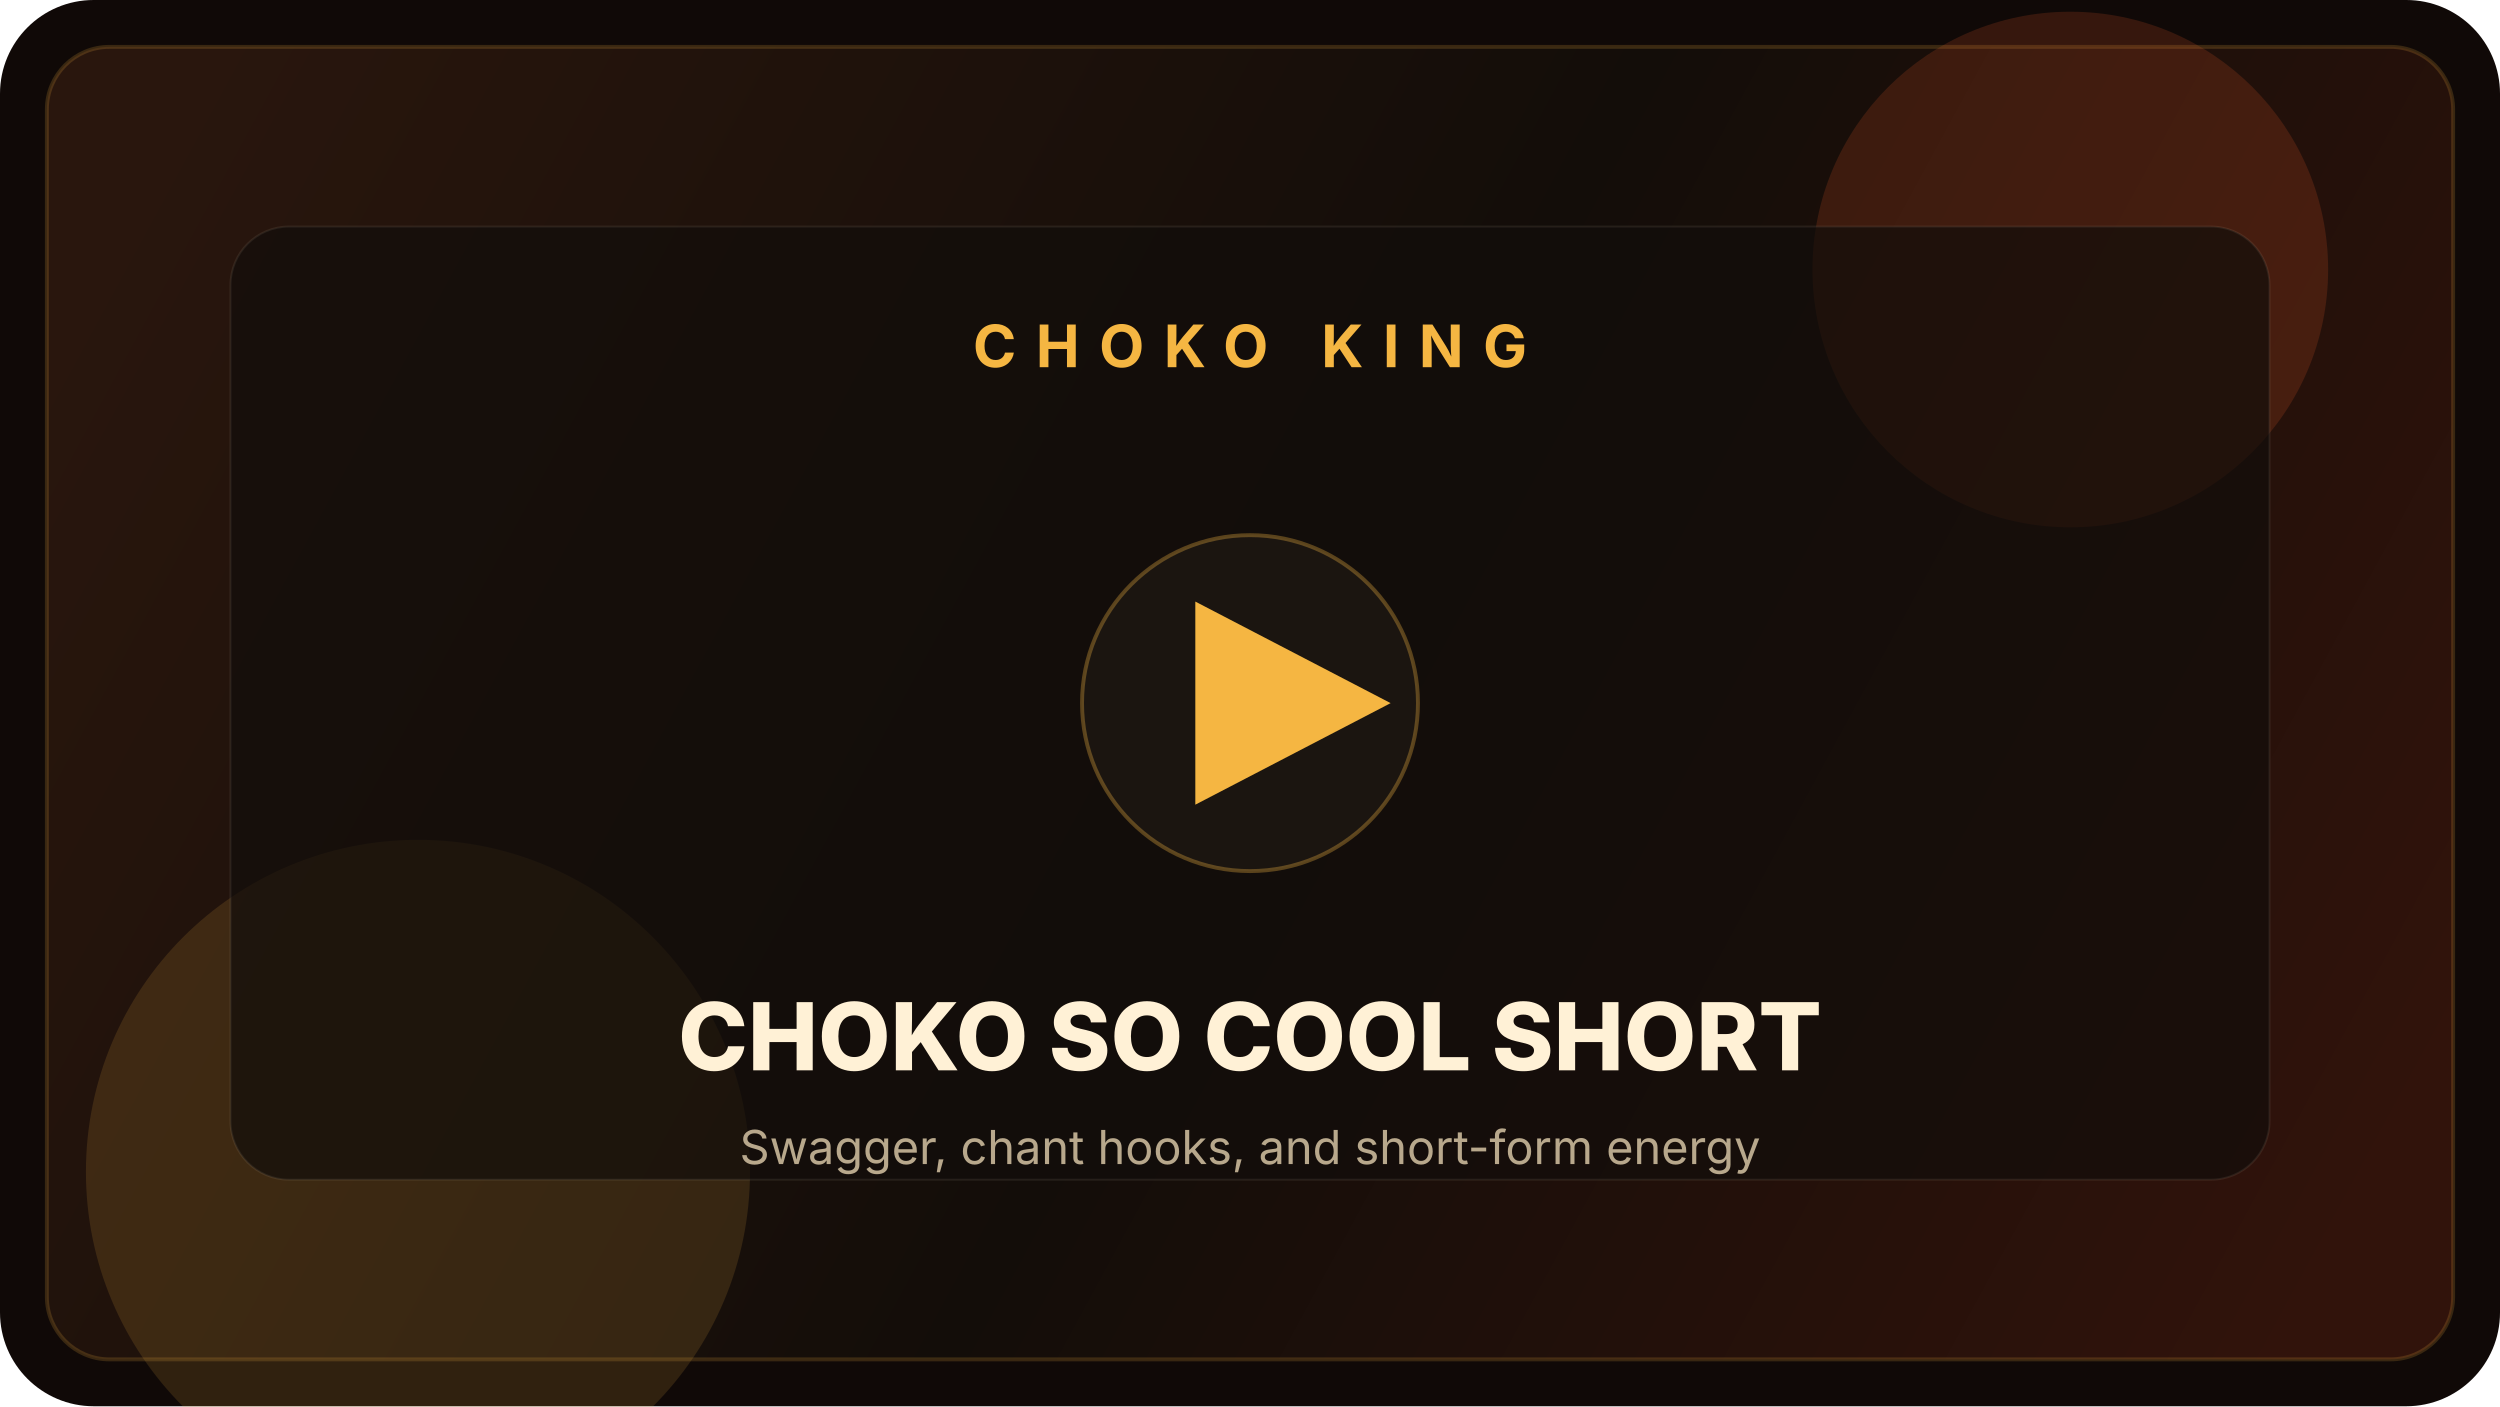
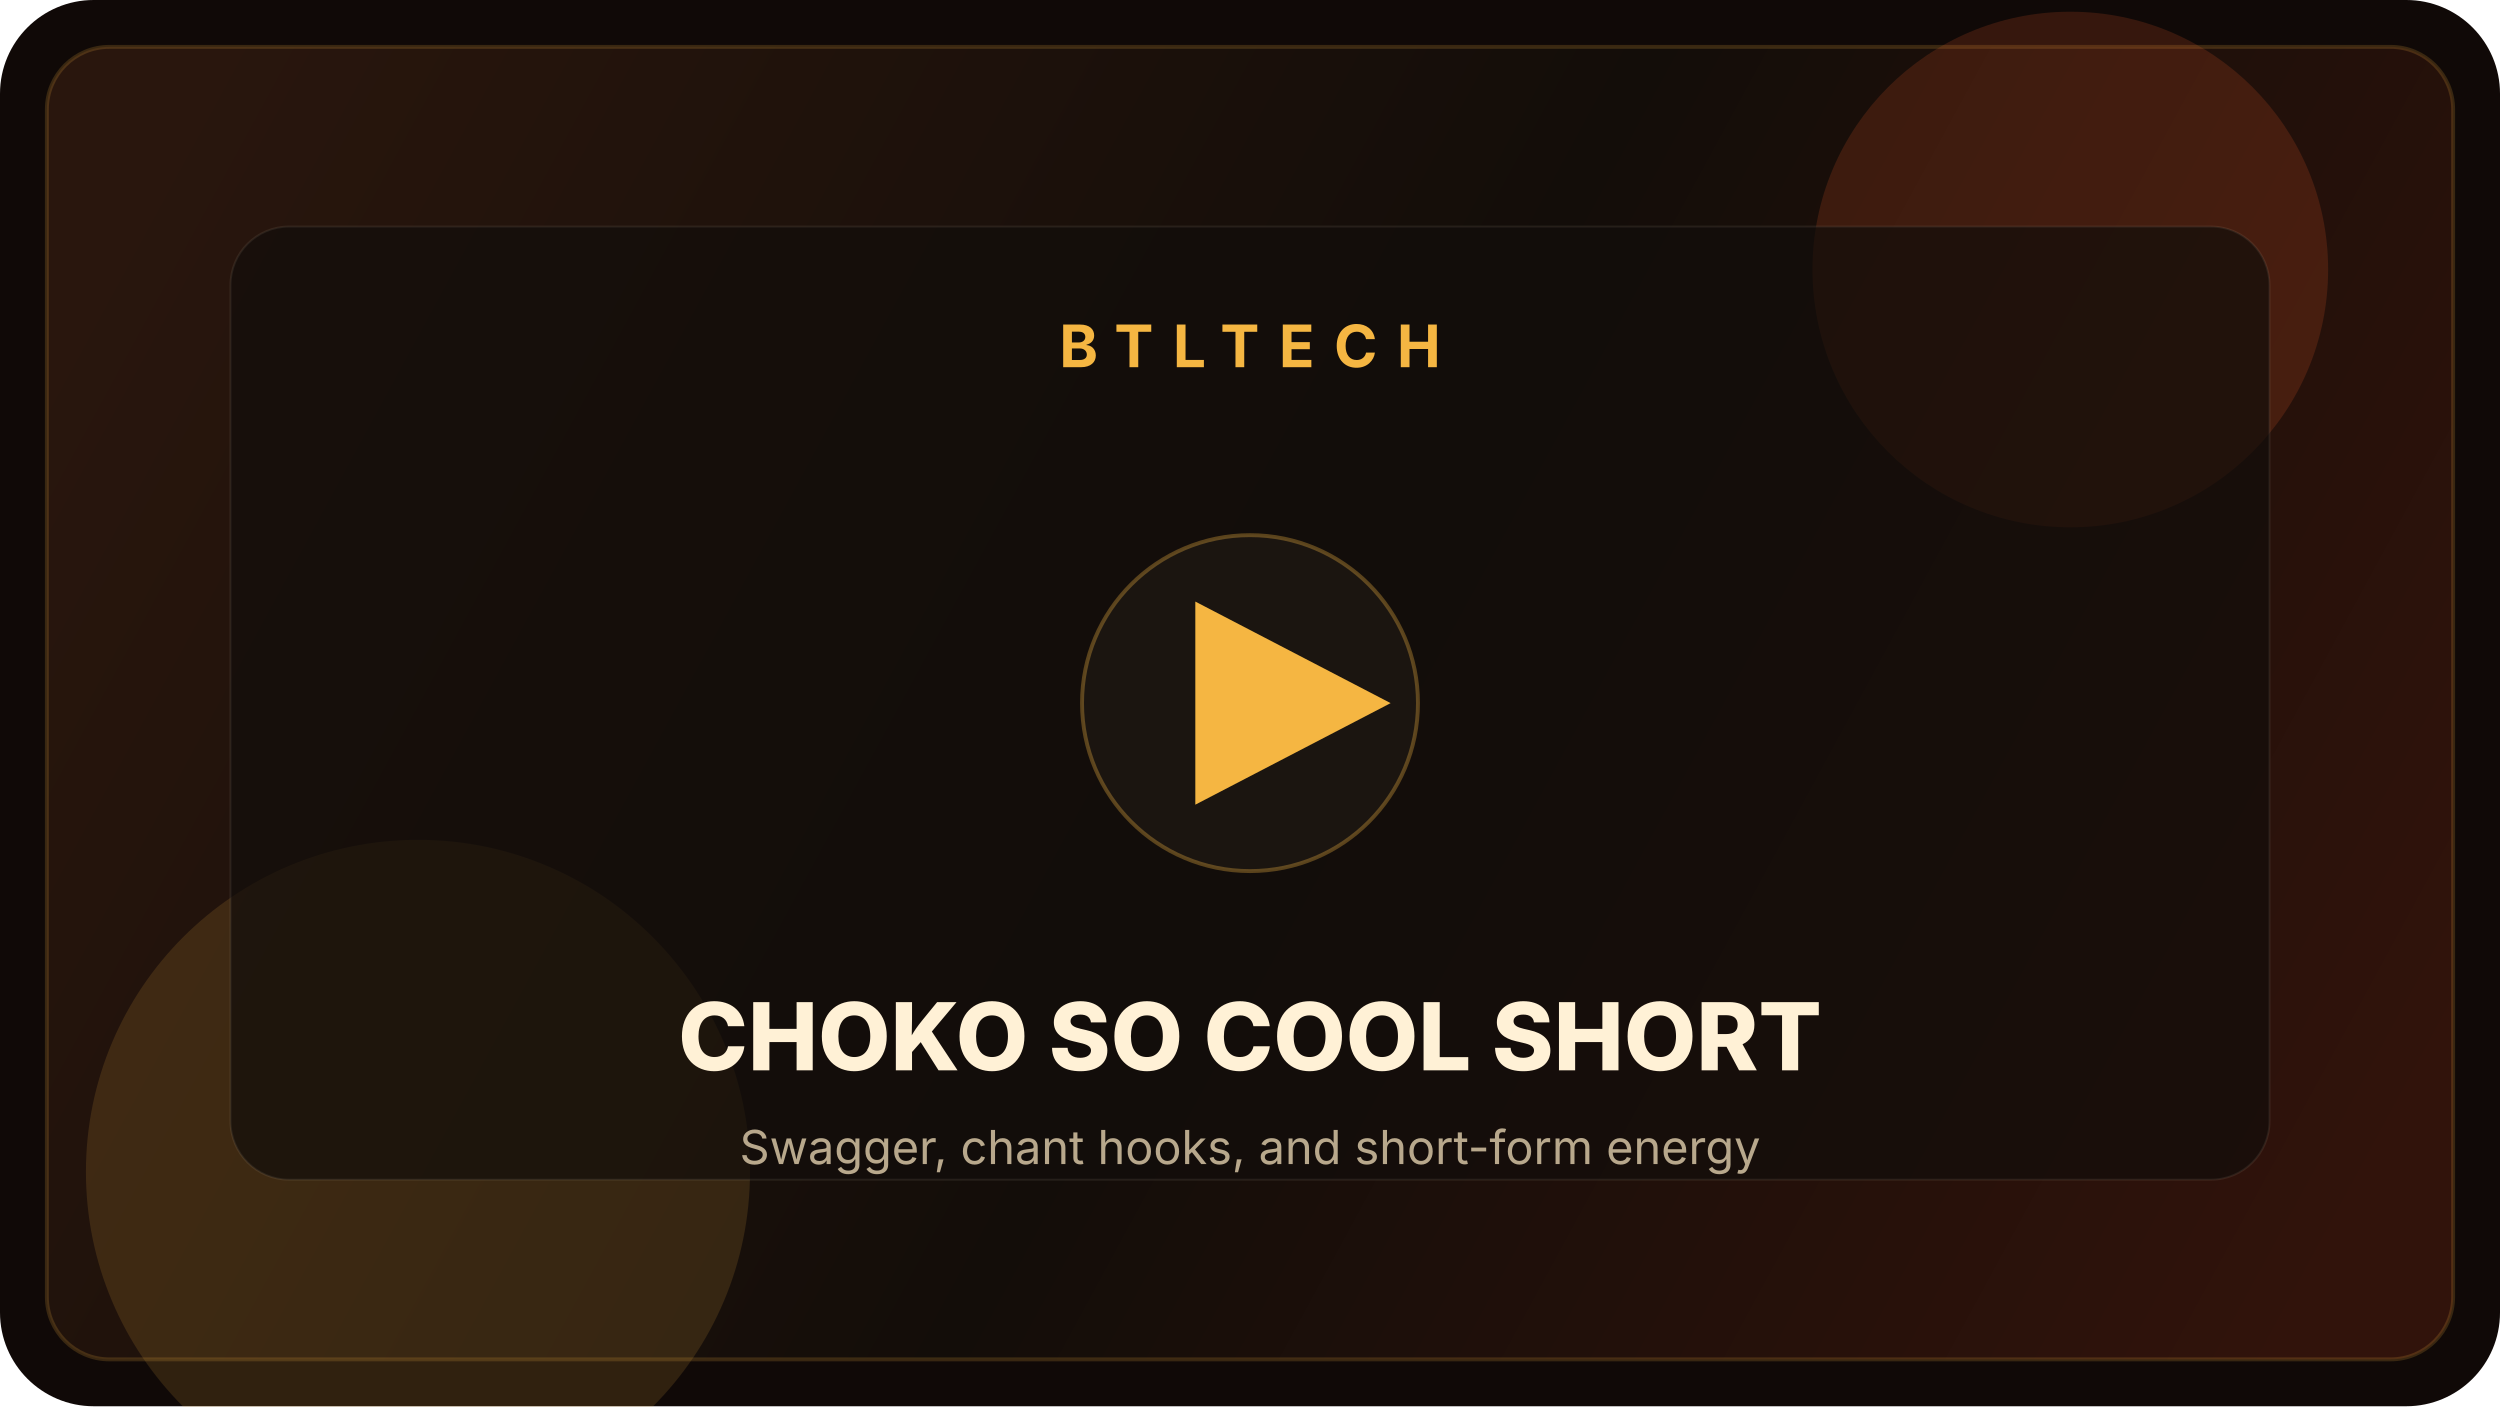
<svg xmlns="http://www.w3.org/2000/svg" width="1280" height="720" viewBox="0 0 1280 720" fill="none">
  <rect width="1280" height="720" rx="48" fill="#100907" />
  <rect x="24" y="24" width="1232" height="672" rx="32" fill="url(#paint0_linear)" stroke="#F5B642" stroke-opacity="0.18" stroke-width="2" />
  <circle cx="1060" cy="138" r="132" fill="#E85D2A" fill-opacity="0.18" />
  <circle cx="214" cy="600" r="170" fill="#F5B642" fill-opacity="0.14" />
  <rect x="118" y="116" width="1044" height="488" rx="30" fill="#120E0B" fill-opacity="0.7" stroke="#FFF1D6" stroke-opacity="0.08" />
  <circle cx="640" cy="360" r="86" fill="#1B1510" stroke="#F5B642" stroke-opacity="0.32" stroke-width="2" />
  <path d="M612 308L712 360L612 412V308Z" fill="#F5B642" />
-   <text x="640" y="188" fill="#F5B642" font-family="Inter, system-ui, sans-serif" font-size="30" font-weight="700" text-anchor="middle" letter-spacing="10">CHOKO KING</text>
+   <text x="640" y="188" fill="#F5B642" font-family="Inter, system-ui, sans-serif" font-size="30" font-weight="700" text-anchor="middle" letter-spacing="10">BTLTECH</text>
  <text x="640" y="548" fill="#FFF1D6" font-family="Inter, system-ui, sans-serif" font-size="48" font-weight="800" text-anchor="middle">CHOKO SO COOL SHORT</text>
  <text x="640" y="596" fill="#B8A88C" font-family="Inter, system-ui, sans-serif" font-size="24" text-anchor="middle">Swagger, chant hooks, and short-form energy</text>
  <defs>
    <linearGradient id="paint0_linear" x1="88" y1="64" x2="1186" y2="660" gradientUnits="userSpaceOnUse">
      <stop stop-color="#29160D" />
      <stop offset="0.52" stop-color="#130D09" />
      <stop offset="1" stop-color="#31130B" />
    </linearGradient>
  </defs>
</svg>
